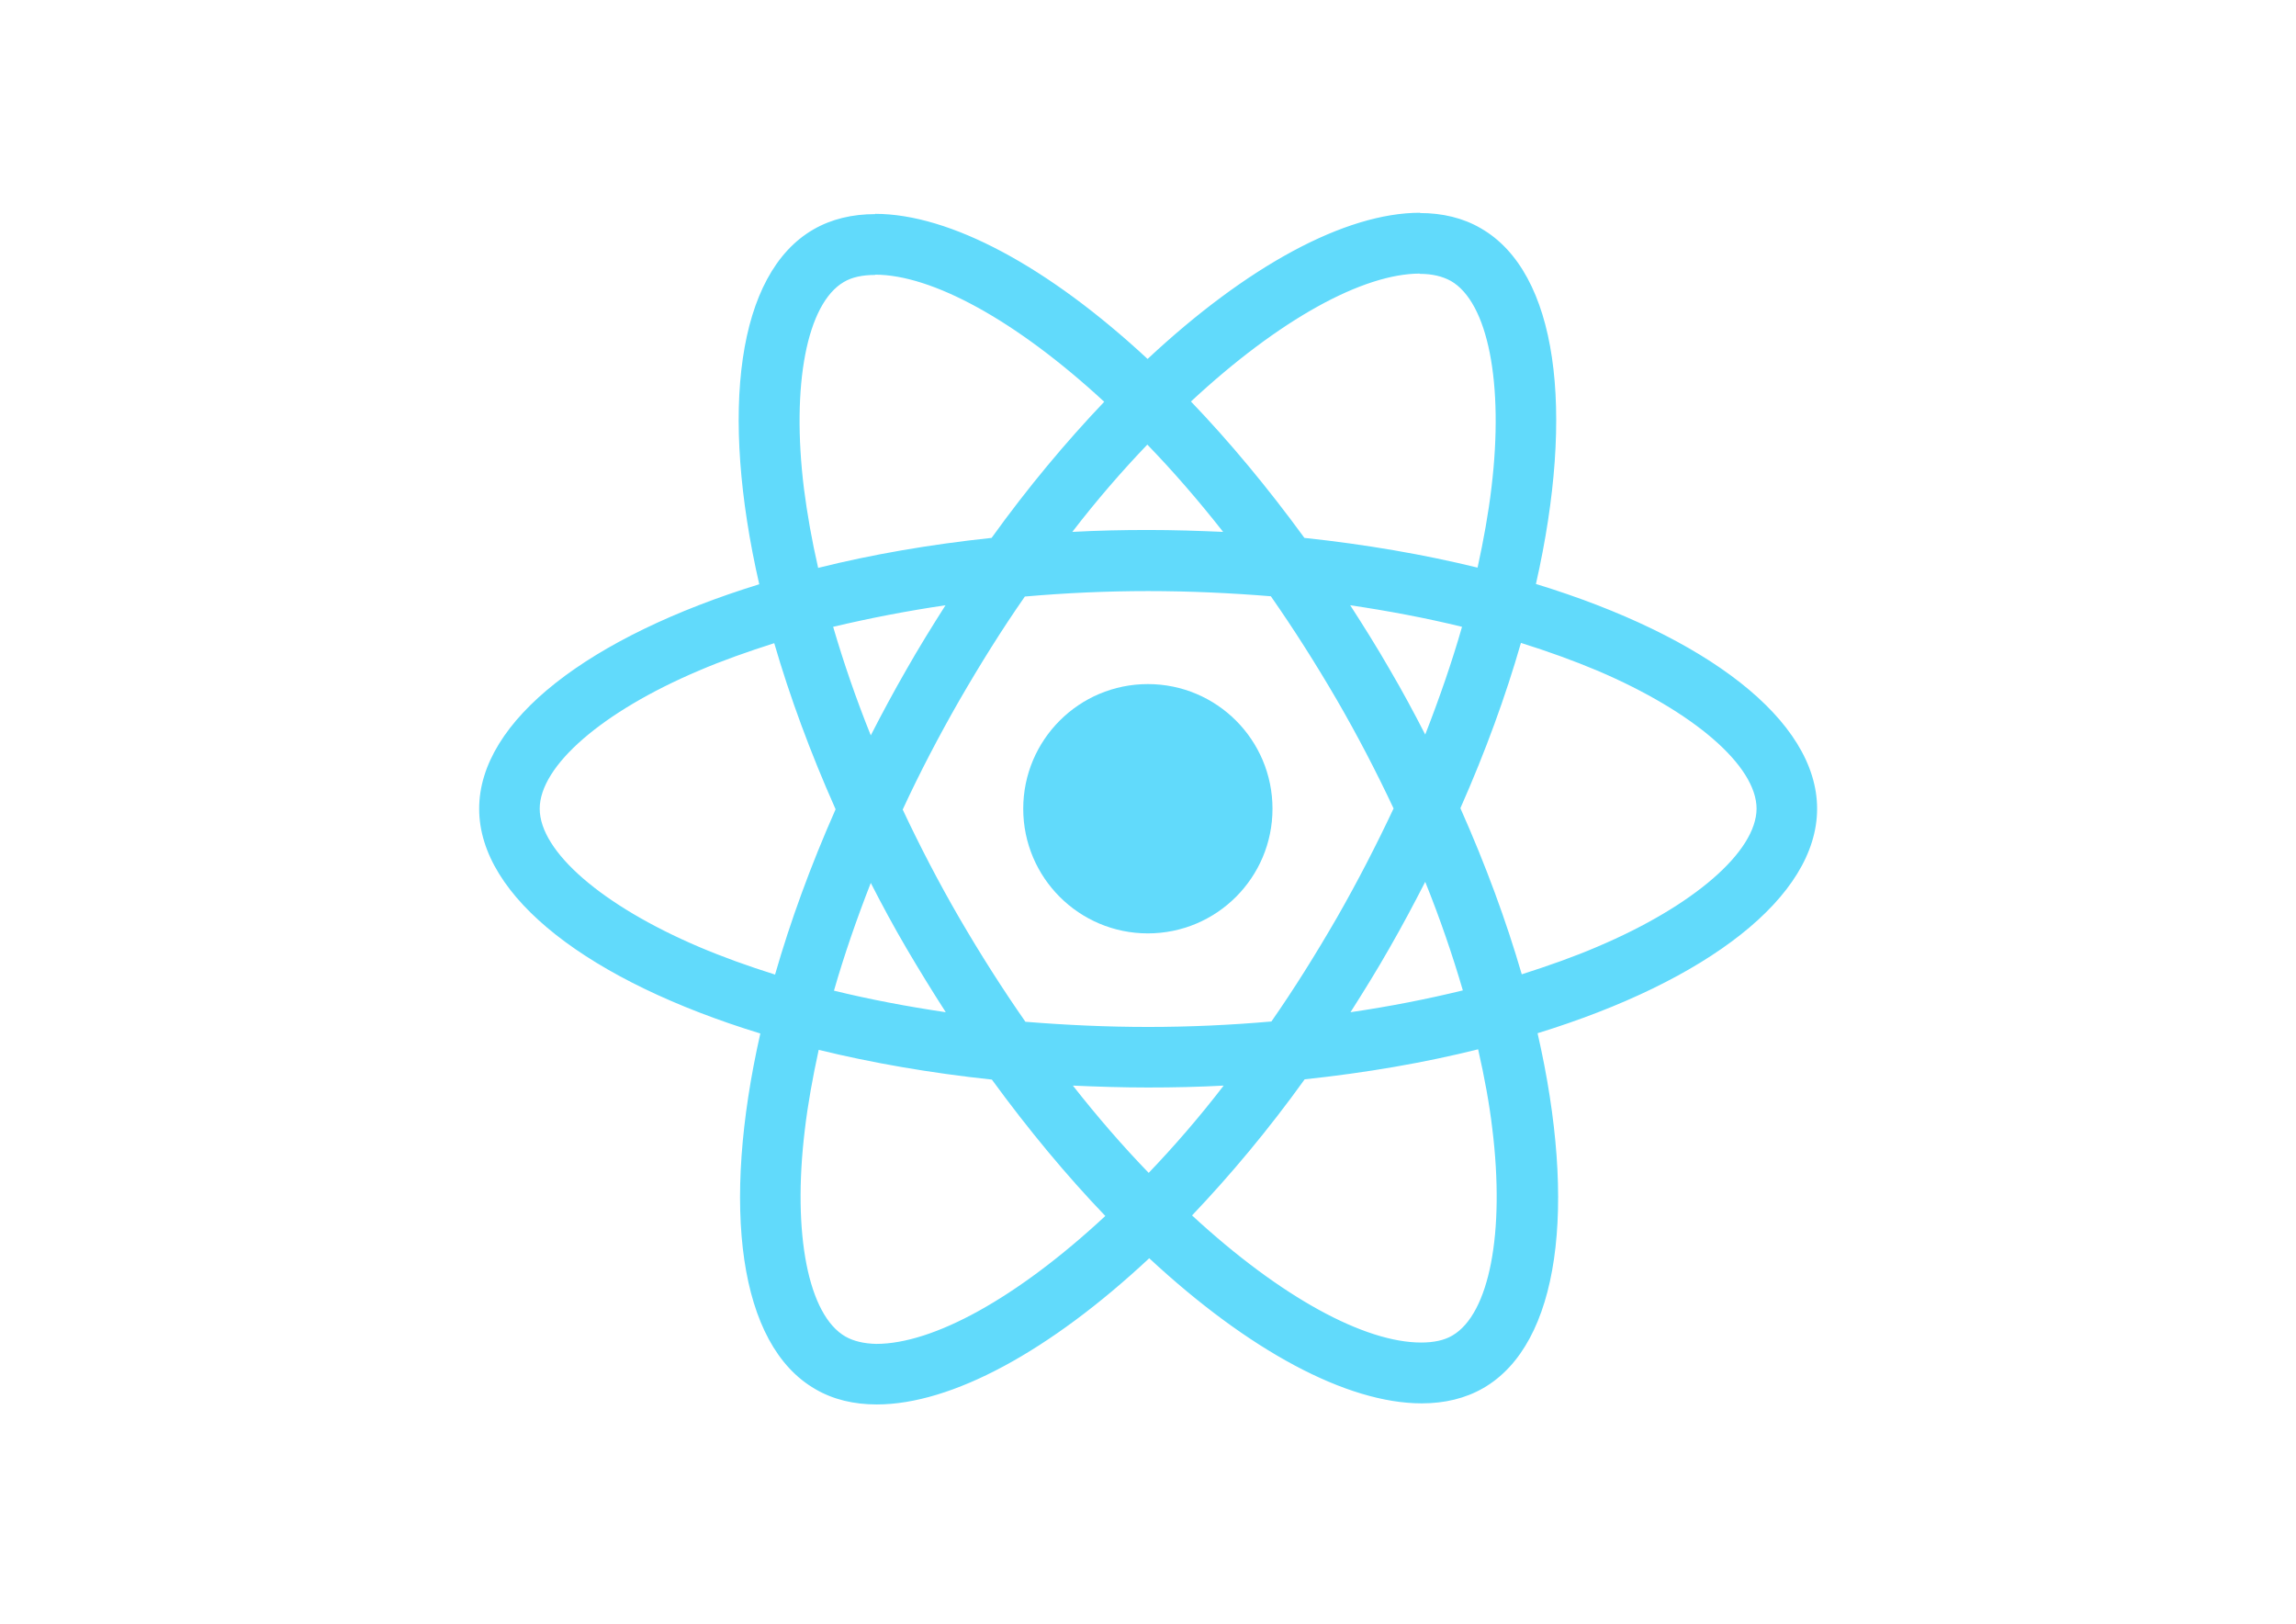
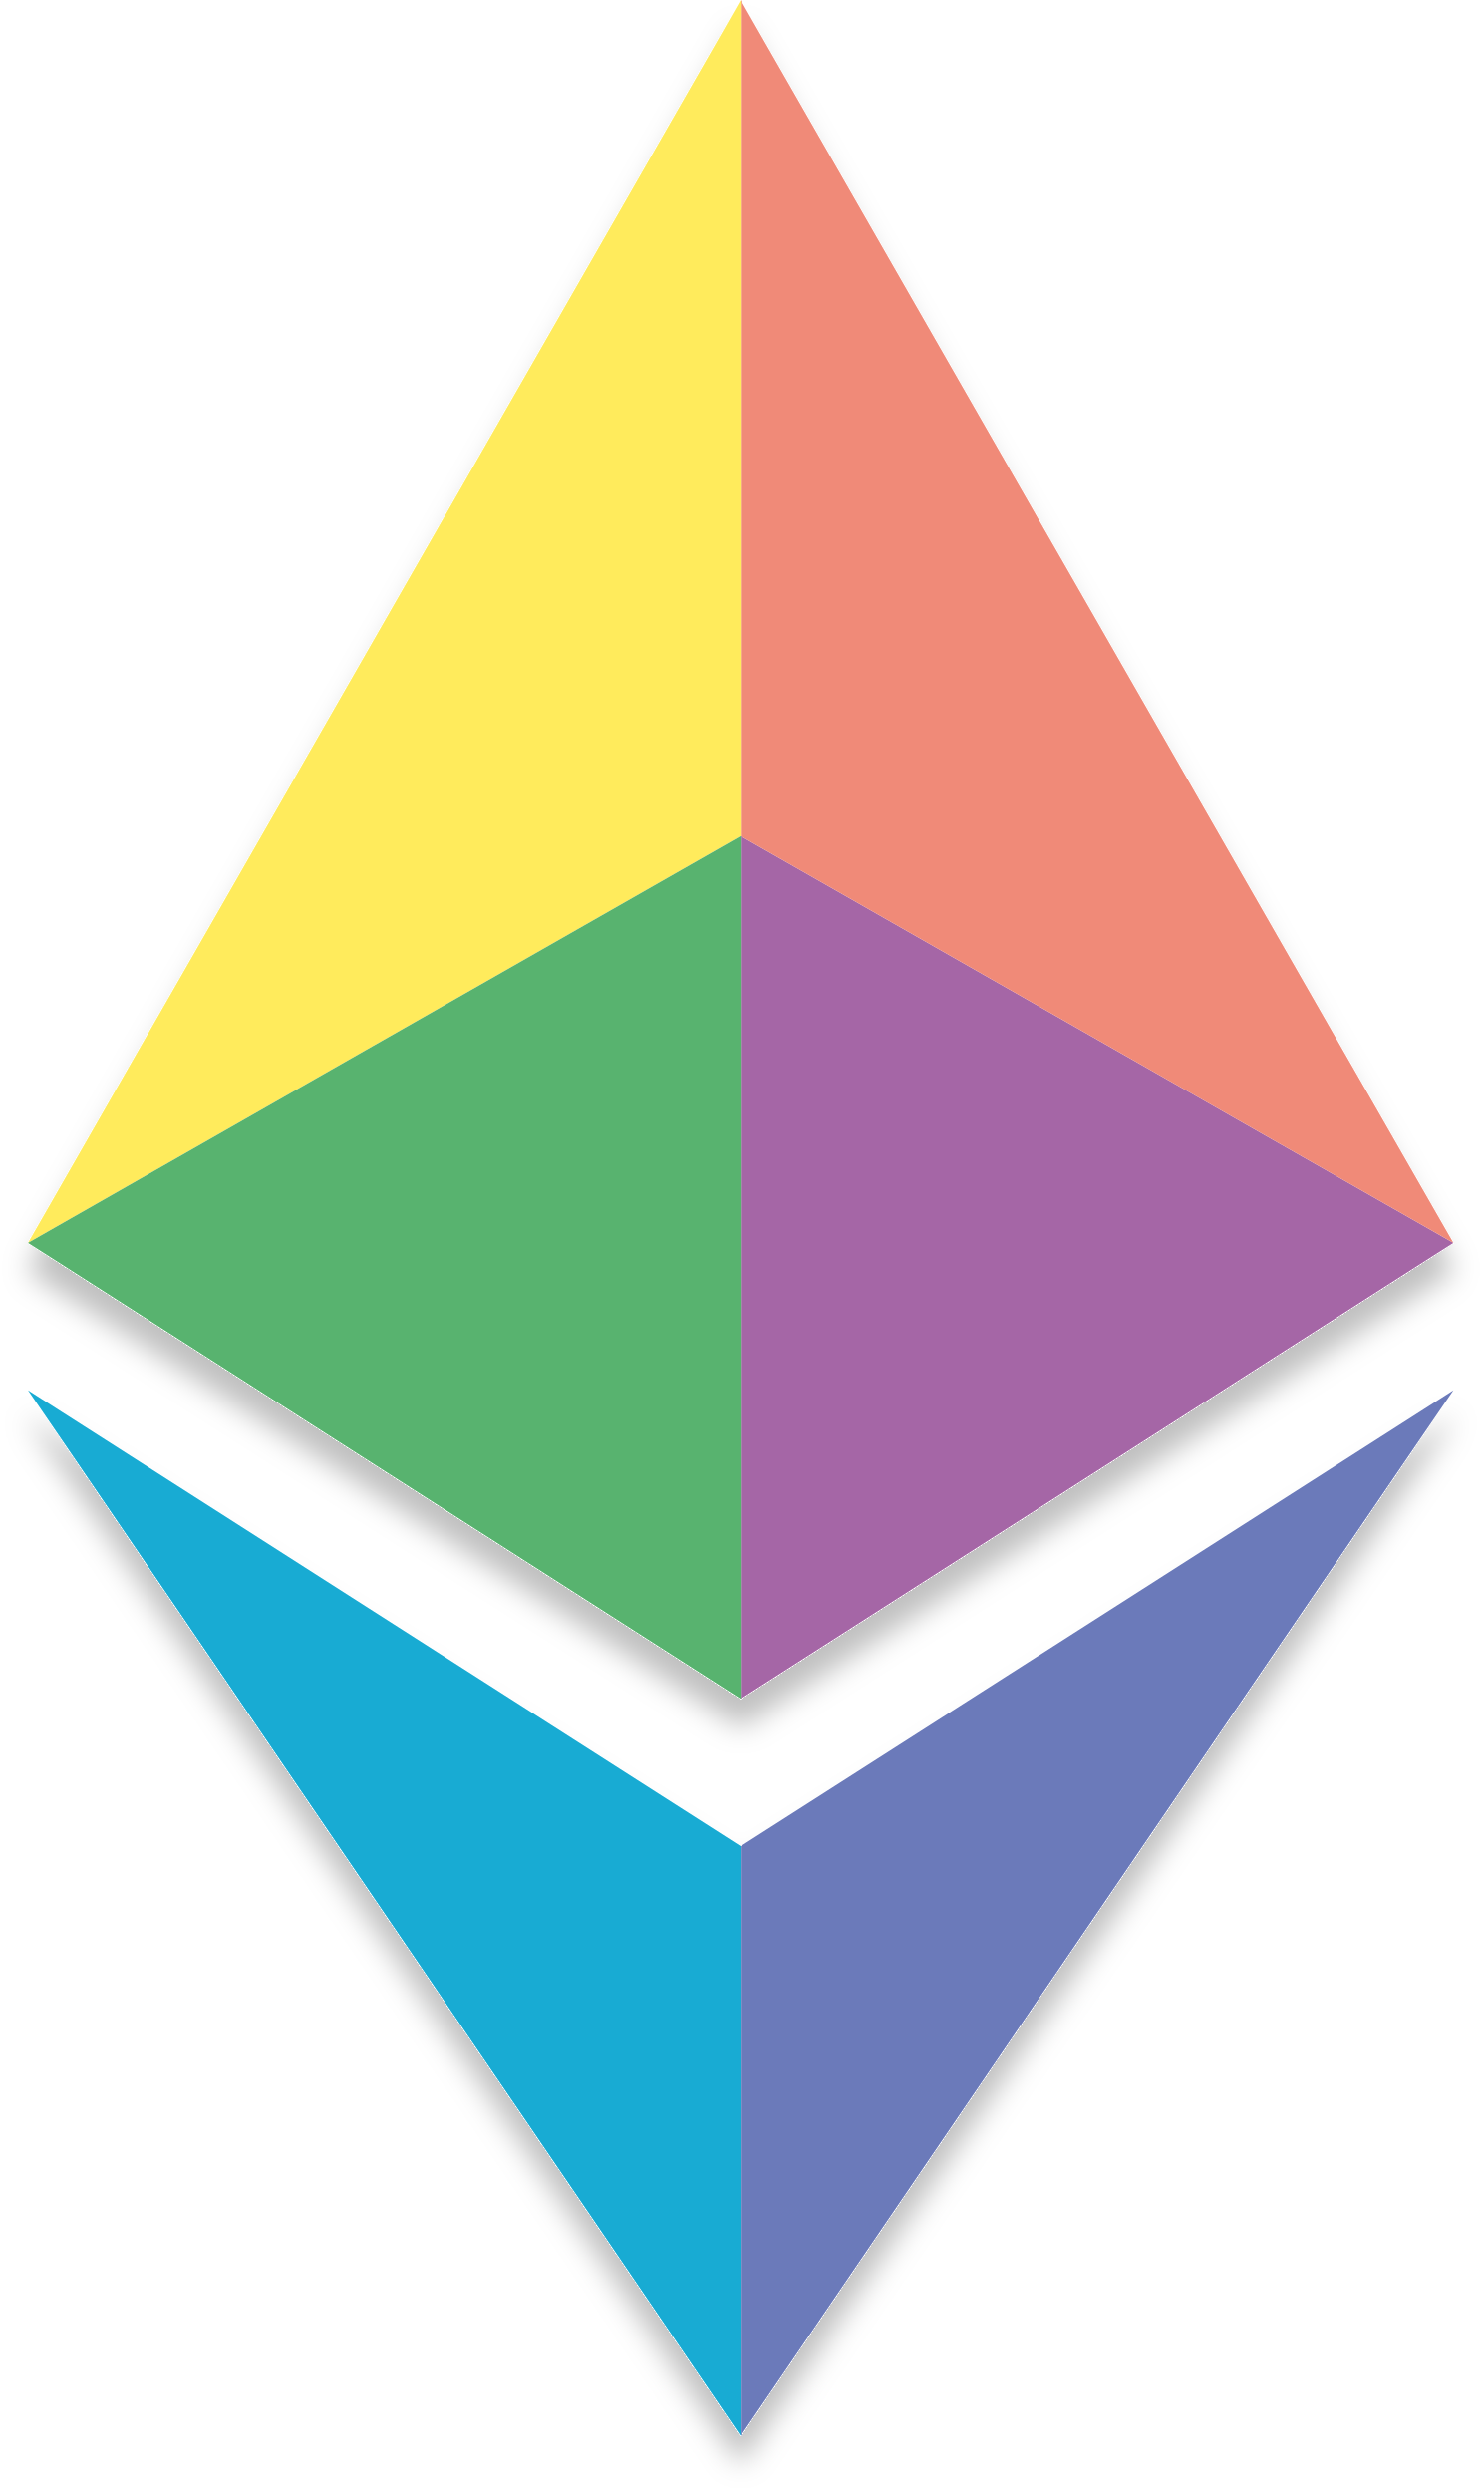
- <svg xmlns="http://www.w3.org/2000/svg" viewBox="0 0 841.9 595.3">
-   <g fill="#61DAFB">
-     <path d="M666.3 296.5c0-32.5-40.7-63.3-103.1-82.4 14.4-63.6 8-114.2-20.2-130.4-6.5-3.8-14.1-5.6-22.4-5.6v22.3c4.6 0 8.3.9 11.4 2.6 13.6 7.8 19.5 37.5 14.9 75.7-1.1 9.4-2.9 19.3-5.1 29.4-19.6-4.8-41-8.5-63.5-10.9-13.5-18.5-27.5-35.3-41.6-50 32.6-30.3 63.2-46.9 84-46.9V78c-27.5 0-63.5 19.6-99.9 53.6-36.4-33.8-72.4-53.2-99.9-53.2v22.3c20.7 0 51.4 16.5 84 46.6-14 14.7-28 31.4-41.3 49.9-22.6 2.4-44 6.1-63.6 11-2.3-10-4-19.7-5.2-29-4.7-38.2 1.1-67.9 14.6-75.8 3-1.8 6.9-2.6 11.5-2.6V78.5c-8.4 0-16 1.8-22.6 5.6-28.1 16.2-34.4 66.7-19.9 130.1-62.2 19.2-102.7 49.9-102.7 82.3 0 32.5 40.7 63.3 103.1 82.4-14.4 63.6-8 114.2 20.2 130.4 6.5 3.8 14.1 5.6 22.5 5.6 27.5 0 63.5-19.6 99.9-53.6 36.4 33.8 72.4 53.2 99.9 53.2 8.4 0 16-1.8 22.6-5.6 28.1-16.2 34.4-66.7 19.9-130.1 62-19.1 102.5-49.9 102.5-82.3zm-130.2-66.7c-3.7 12.9-8.3 26.2-13.5 39.5-4.1-8-8.4-16-13.1-24-4.6-8-9.5-15.8-14.4-23.4 14.2 2.1 27.9 4.7 41 7.9zm-45.8 106.5c-7.8 13.5-15.8 26.3-24.1 38.2-14.9 1.3-30 2-45.2 2-15.1 0-30.2-.7-45-1.9-8.3-11.9-16.4-24.6-24.2-38-7.6-13.1-14.5-26.4-20.8-39.8 6.2-13.4 13.2-26.8 20.7-39.9 7.8-13.5 15.8-26.3 24.1-38.2 14.9-1.3 30-2 45.2-2 15.1 0 30.2.7 45 1.9 8.3 11.9 16.4 24.6 24.2 38 7.6 13.1 14.5 26.4 20.8 39.8-6.3 13.4-13.2 26.8-20.7 39.9zm32.3-13c5.4 13.4 10 26.8 13.8 39.8-13.1 3.2-26.9 5.9-41.2 8 4.9-7.7 9.8-15.6 14.4-23.7 4.6-8 8.9-16.1 13-24.1zM421.2 430c-9.3-9.6-18.6-20.3-27.8-32 9 .4 18.2.7 27.5.7 9.4 0 18.7-.2 27.8-.7-9 11.7-18.3 22.4-27.5 32zm-74.4-58.9c-14.2-2.1-27.9-4.7-41-7.9 3.7-12.9 8.3-26.2 13.5-39.5 4.1 8 8.4 16 13.1 24 4.7 8 9.5 15.8 14.4 23.4zM420.7 163c9.3 9.6 18.6 20.3 27.8 32-9-.4-18.2-.7-27.5-.7-9.4 0-18.7.2-27.8.7 9-11.7 18.3-22.4 27.5-32zm-74 58.9c-4.9 7.7-9.8 15.6-14.4 23.7-4.6 8-8.9 16-13 24-5.4-13.4-10-26.8-13.8-39.8 13.1-3.1 26.9-5.8 41.2-7.9zm-90.5 125.2c-35.4-15.1-58.3-34.9-58.3-50.6 0-15.7 22.9-35.6 58.3-50.6 8.6-3.7 18-7 27.7-10.1 5.7 19.6 13.2 40 22.5 60.9-9.2 20.8-16.6 41.1-22.2 60.6-9.9-3.1-19.3-6.5-28-10.2zM310 490c-13.6-7.8-19.5-37.5-14.9-75.7 1.1-9.4 2.9-19.3 5.1-29.4 19.6 4.8 41 8.5 63.5 10.9 13.5 18.5 27.5 35.3 41.6 50-32.6 30.3-63.2 46.9-84 46.9-4.5-.1-8.3-1-11.3-2.7zm237.2-76.2c4.7 38.2-1.1 67.9-14.6 75.8-3 1.8-6.9 2.6-11.5 2.6-20.7 0-51.4-16.5-84-46.6 14-14.7 28-31.4 41.3-49.9 22.6-2.4 44-6.1 63.6-11 2.3 10.1 4.1 19.8 5.2 29.1zm38.5-66.7c-8.6 3.7-18 7-27.7 10.1-5.7-19.6-13.2-40-22.5-60.9 9.2-20.8 16.6-41.1 22.2-60.6 9.9 3.1 19.3 6.5 28.1 10.2 35.4 15.1 58.3 34.9 58.3 50.6-.1 15.7-23 35.6-58.4 50.6zM320.8 78.4z" />
-     <circle cx="420.9" cy="296.5" r="45.7" />
-     <path d="M520.5 78.1z" />
+ <svg xmlns="http://www.w3.org/2000/svg" width="212" height="356" viewBox="0 0 212 356" fill="none">
+   <g filter="url(#filter0_d_206_37)">
+     <path d="M105.828 263.741V348L4 198.607L105.828 263.741Z" fill="#18ABD3" />
+     <path d="M207.663 198.607L105.828 348V263.741L207.663 198.607Z" fill="#6B7ABA" />
+     <path d="M207.663 177.557L105.828 119.439V242.699L207.663 177.557Z" fill="#A566A6" />
+     <path d="M207.663 177.557L105.828 0V119.439L207.663 177.557Z" fill="#F08A78" />
+     <path d="M105.828 0V119.439L4 177.557L105.828 0Z" fill="#FFEB5C" />
+     <path d="M105.828 119.439V242.699L4 177.557L105.828 119.439Z" fill="#58B36F" />
  </g>
+   <defs>
+     <filter id="filter0_d_206_37" x="0" y="0" width="211.663" height="356" filterUnits="userSpaceOnUse" color-interpolation-filters="sRGB">
+       <feFlood flood-opacity="0" result="BackgroundImageFix" />
+       <feColorMatrix in="SourceAlpha" type="matrix" values="0 0 0 0 0 0 0 0 0 0 0 0 0 0 0 0 0 0 127 0" result="hardAlpha" />
+       <feOffset dy="4" />
+       <feGaussianBlur stdDeviation="2" />
+       <feComposite in2="hardAlpha" operator="out" />
+       <feColorMatrix type="matrix" values="0 0 0 0 0 0 0 0 0 0 0 0 0 0 0 0 0 0 0.25 0" />
+       <feBlend mode="normal" in2="BackgroundImageFix" result="effect1_dropShadow_206_37" />
+       <feBlend mode="normal" in="SourceGraphic" in2="effect1_dropShadow_206_37" result="shape" />
+     </filter>
+   </defs>
</svg>
